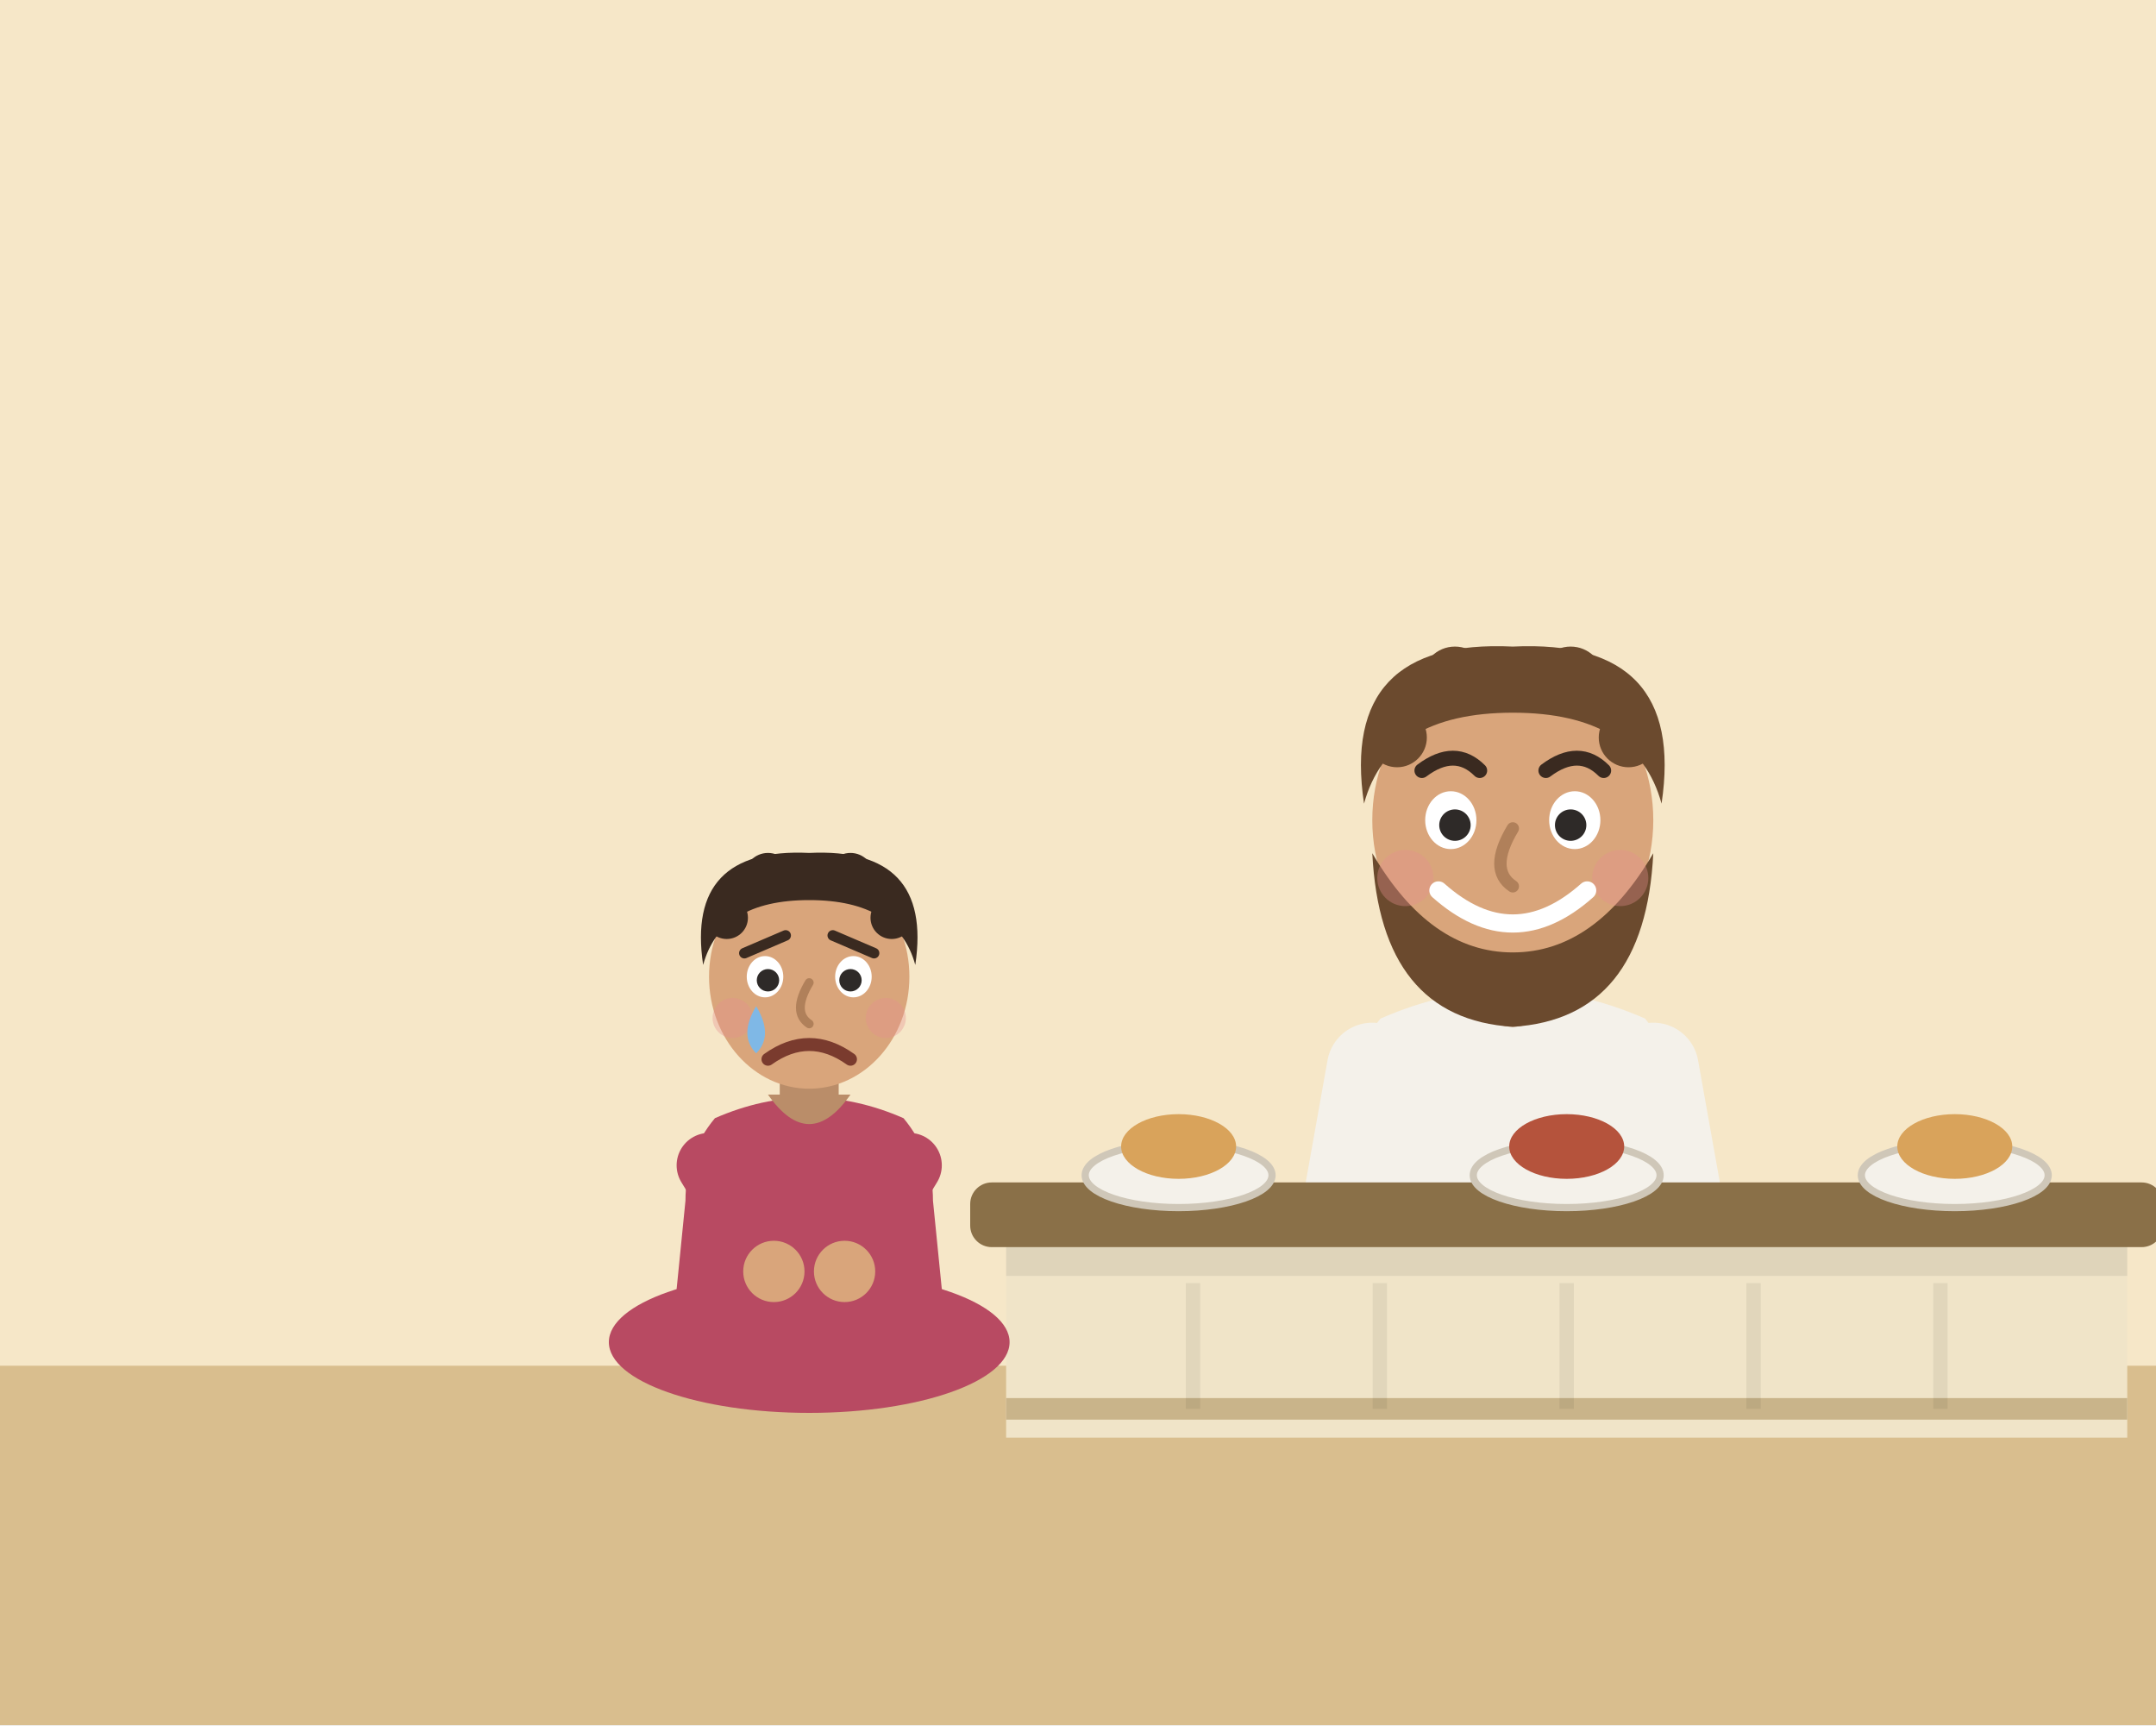
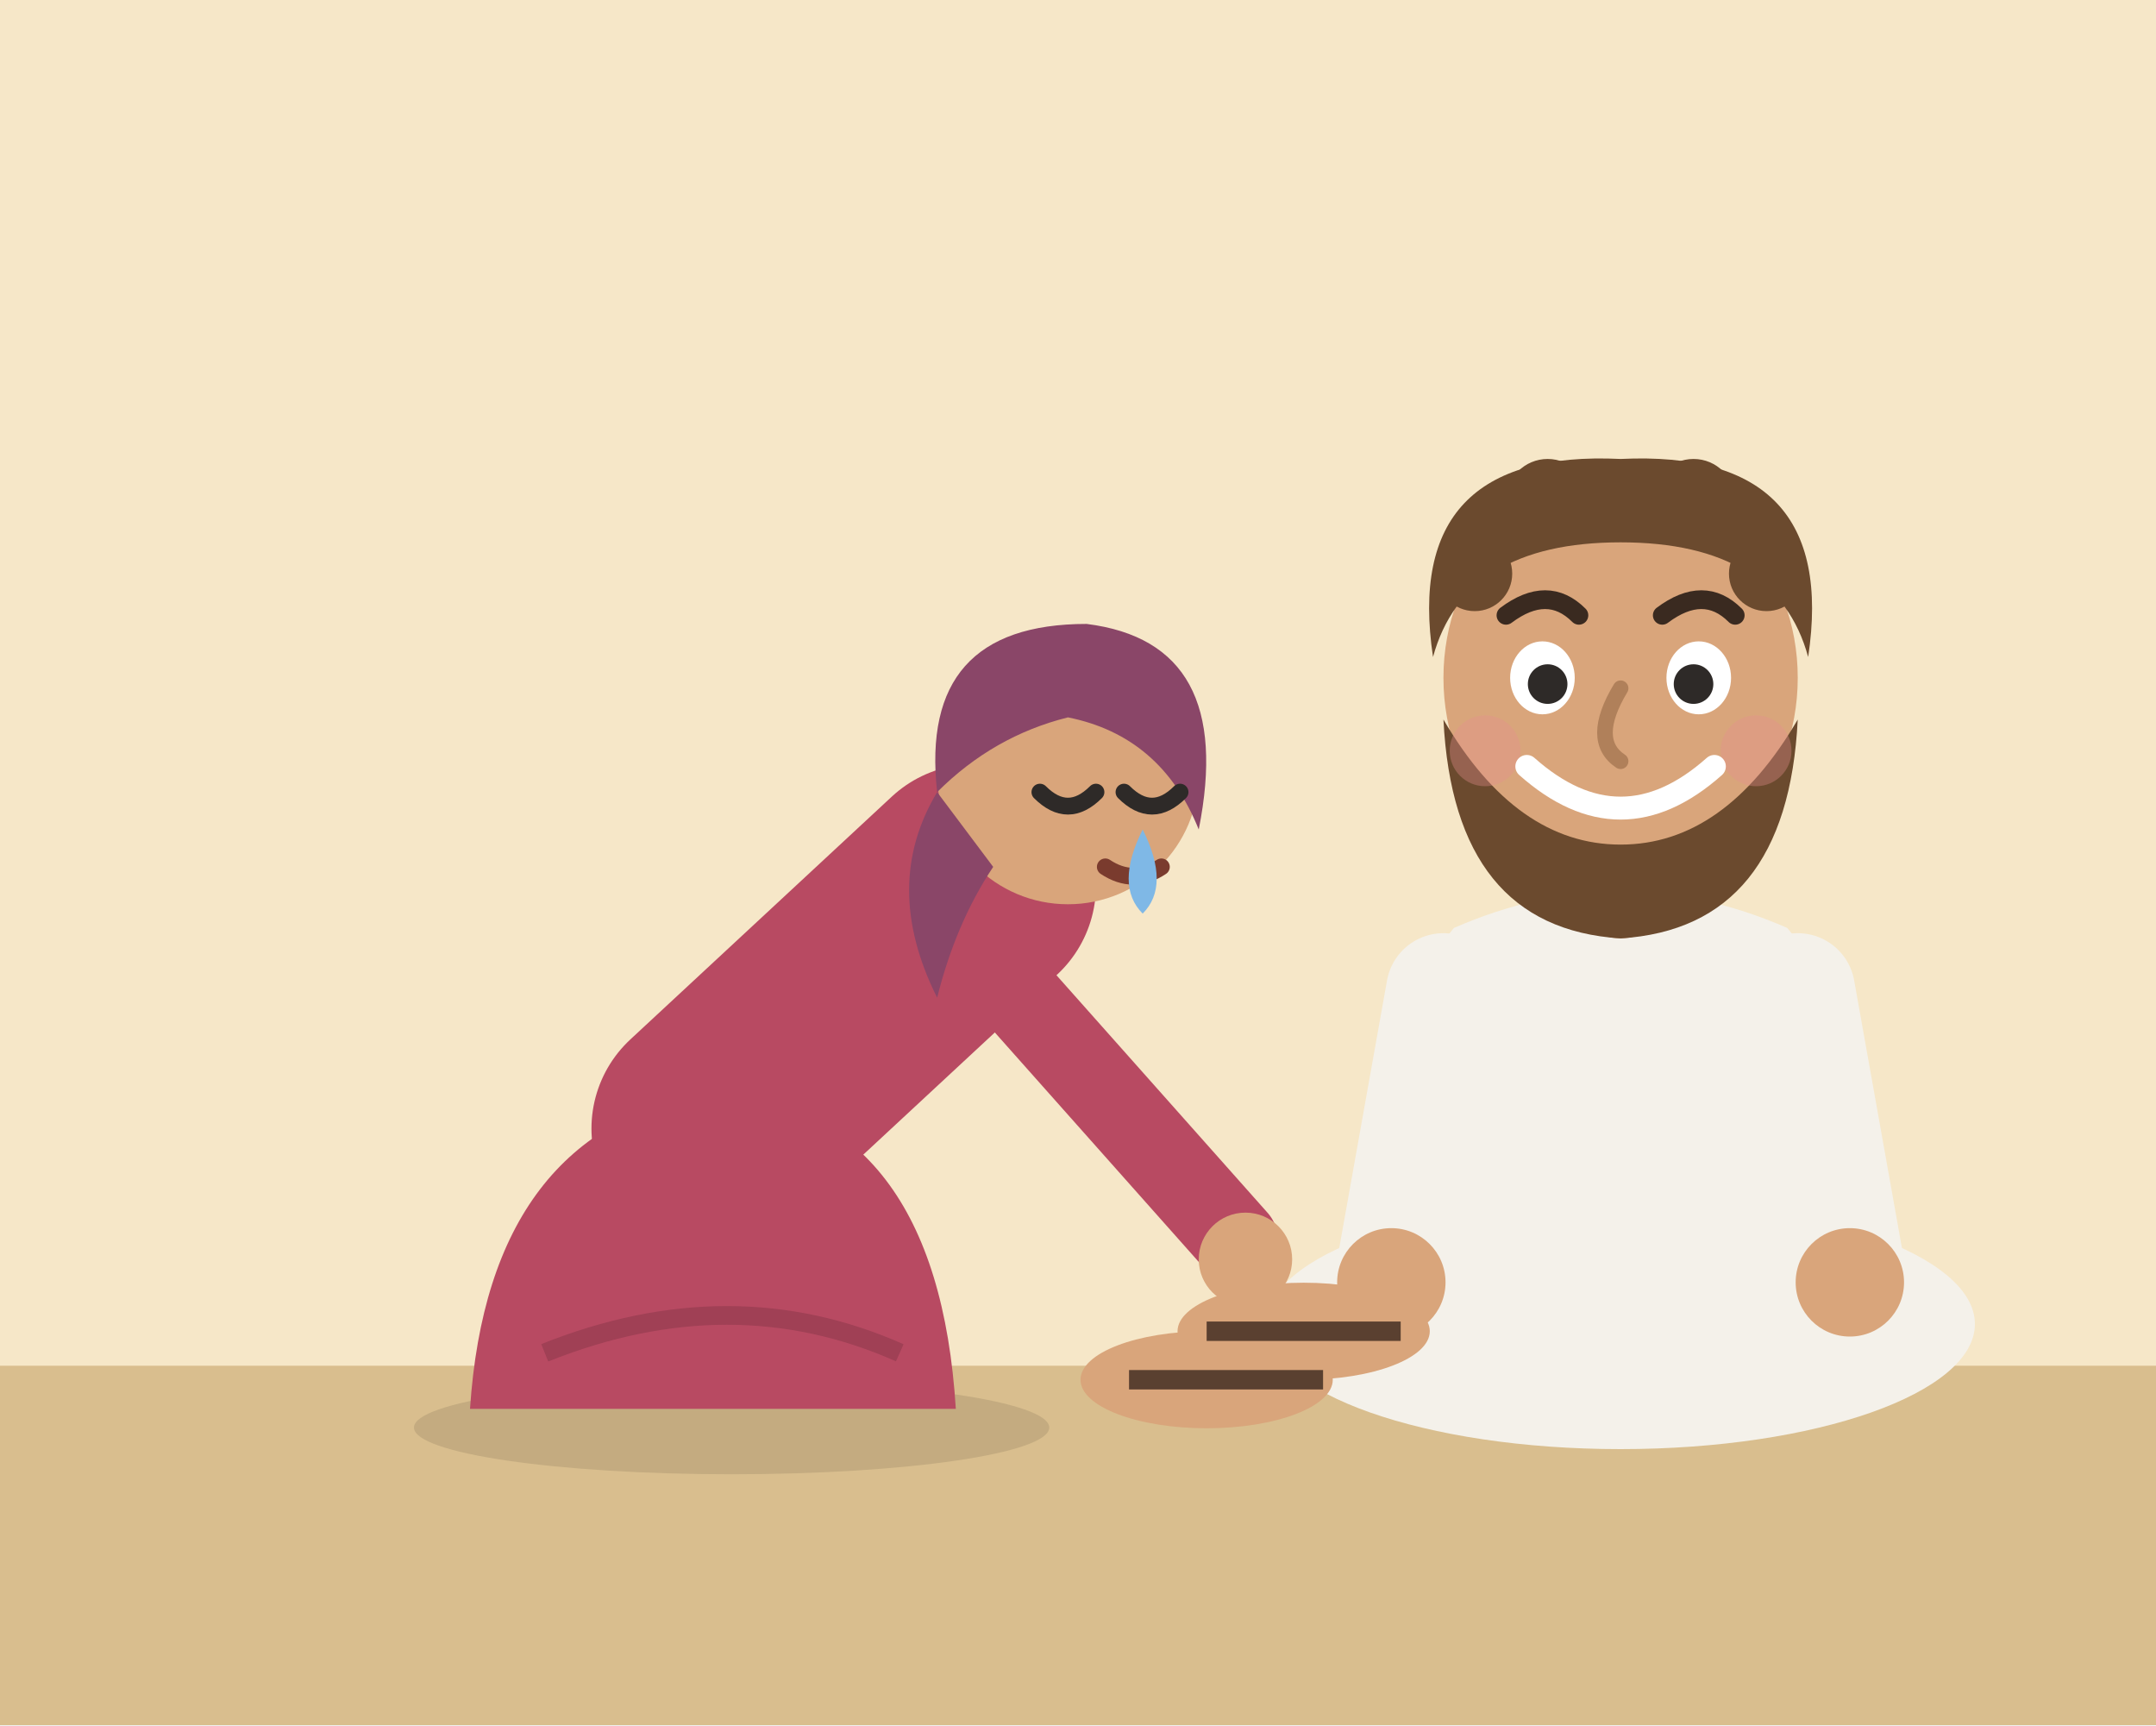
<svg xmlns="http://www.w3.org/2000/svg" viewBox="0 0 300 240">
  <rect width="300" height="240" fill="#F6E7C8" />
  <rect y="190" width="300" height="50" fill="#D9BE8E" />
-   <g transform="translate(176,81.9) scale(1.15)">
+   <g transform="translate(182,53.7) scale(1.45)">
    <line x1="13" y1="58" x2="8" y2="86" stroke="#F4F1EA" stroke-width="11" stroke-linecap="round" />
    <line x1="47" y1="58" x2="52" y2="86" stroke="#F4F1EA" stroke-width="11" stroke-linecap="round" />
    <rect x="25" y="40" width="10" height="14" rx="4" fill="#BA8D69" />
    <path d="M14 52Q30 45 46 52Q51 58 51 66L53 86H7L9 66Q9 58 14 52Z" fill="#F4F1EA" />
    <ellipse cx="30" cy="90" rx="34" ry="12" fill="#F4F1EA" />
    <path d="M23 48Q30 58 37 48Z" fill="#BA8D69" />
    <circle cx="8" cy="86" r="5.2" fill="#D9A57B" />
    <circle cx="52" cy="86" r="5.2" fill="#D9A57B" />
    <ellipse cx="30" cy="28" rx="17" ry="19" fill="#D9A57B" />
    <path d="M12 26Q9 6 30 7Q51 6 48 26Q45 15 30 15Q15 15 12 26Z" fill="#6B4A2E" />
    <circle cx="16" cy="18" r="3.6" fill="#6B4A2E" />
    <circle cx="44" cy="18" r="3.6" fill="#6B4A2E" />
    <circle cx="23" cy="11" r="4" fill="#6B4A2E" />
    <circle cx="37" cy="11" r="4" fill="#6B4A2E" />
    <path d="M13 32Q14 52 30 53Q46 52 47 32Q40 44 30 44Q20 44 13 32Z" fill="#6B4A2E" />
    <ellipse cx="22.5" cy="28" rx="3.1" ry="3.5" fill="#fff" />
    <ellipse cx="37.5" cy="28" rx="3.1" ry="3.5" fill="#fff" />
    <circle cx="23" cy="28.6" r="1.9" fill="#2E2A28" />
    <circle cx="37" cy="28.6" r="1.9" fill="#2E2A28" />
    <circle cx="17" cy="35" r="3.4" fill="#E58E8E" opacity=".35" />
    <circle cx="43" cy="35" r="3.4" fill="#E58E8E" opacity=".35" />
    <path d="M30 29q-3 5 0 7" stroke="#B0805A" stroke-width="1.5" fill="none" stroke-linecap="round" />
    <path d="M21 36.5q9 8 18 0" stroke="#FFFFFF" stroke-width="2.2" fill="none" stroke-linecap="round" />
    <path d="M19 22q4-3 7 0M34 22q4-3 7 0" stroke="#3A2A20" stroke-width="1.8" fill="none" stroke-linecap="round" />
  </g>
-   <rect x="140" y="172.5" width="156" height="27.5" fill="#F0E4C8" />
-   <rect x="140" y="172.5" width="156" height="5" fill="#00000012" />
-   <path d="M140 196H296" stroke="#C9B48A" stroke-width="3" />
-   <path d="M166 178.5V196" stroke="#00000010" stroke-width="2" />
-   <path d="M192 178.5V196" stroke="#00000010" stroke-width="2" />
-   <path d="M218 178.5V196" stroke="#00000010" stroke-width="2" />
-   <path d="M244 178.5V196" stroke="#00000010" stroke-width="2" />
-   <path d="M270 178.5V196" stroke="#00000010" stroke-width="2" />
-   <rect x="135" y="164.5" width="166" height="9" rx="3" fill="#8A7048" />
-   <ellipse cx="164" cy="163.5" rx="13" ry="4.5" fill="#F4F1EA" stroke="#CFC7B8" />
-   <ellipse cx="164" cy="159.5" rx="8" ry="4.5" fill="#D9A35B" />
-   <ellipse cx="218" cy="163.5" rx="13" ry="4.5" fill="#F4F1EA" stroke="#CFC7B8" />
-   <ellipse cx="218" cy="159.5" rx="8" ry="4.5" fill="#B5533C" />
-   <ellipse cx="272" cy="163.5" rx="13" ry="4.5" fill="#F4F1EA" stroke="#CFC7B8" />
-   <ellipse cx="272" cy="159.5" rx="8" ry="4.5" fill="#D9A35B" />
-   <g transform="translate(88,112.92) scale(0.82)">
-     <line x1="13" y1="60" x2="24" y2="78" stroke="#B84A62" stroke-width="11" stroke-linecap="round" />
-     <line x1="47" y1="60" x2="36" y2="78" stroke="#B84A62" stroke-width="11" stroke-linecap="round" />
-     <rect x="25" y="40" width="10" height="14" rx="4" fill="#BA8D69" />
-     <path d="M14 52Q30 45 46 52Q51 58 51 66L53 86H7L9 66Q9 58 14 52Z" fill="#B84A62" />
-     <ellipse cx="30" cy="90" rx="34" ry="12" fill="#B84A62" />
-     <path d="M23 48Q30 58 37 48Z" fill="#BA8D69" />
-     <circle cx="24" cy="78" r="5.2" fill="#D9A57B" />
-     <circle cx="36" cy="78" r="5.2" fill="#D9A57B" />
-     <ellipse cx="30" cy="28" rx="17" ry="19" fill="#D9A57B" />
-     <path d="M12 26Q9 6 30 7Q51 6 48 26Q45 15 30 15Q15 15 12 26Z" fill="#3A2A20" />
-     <circle cx="16" cy="18" r="3.6" fill="#3A2A20" />
-     <circle cx="44" cy="18" r="3.6" fill="#3A2A20" />
-     <circle cx="23" cy="11" r="4" fill="#3A2A20" />
-     <circle cx="37" cy="11" r="4" fill="#3A2A20" />
-     <ellipse cx="22.5" cy="28" rx="3.1" ry="3.5" fill="#fff" />
-     <ellipse cx="37.5" cy="28" rx="3.1" ry="3.5" fill="#fff" />
-     <circle cx="23" cy="28.6" r="1.9" fill="#2E2A28" />
-     <circle cx="37" cy="28.6" r="1.9" fill="#2E2A28" />
-     <circle cx="17" cy="35" r="3.4" fill="#E58E8E" opacity=".35" />
-     <circle cx="43" cy="35" r="3.4" fill="#E58E8E" opacity=".35" />
-     <path d="M30 29q-3 5 0 7" stroke="#B0805A" stroke-width="1.5" fill="none" stroke-linecap="round" />
-     <path d="M23 42q7-5 14 0" stroke="#7A3B2E" stroke-width="2.2" fill="none" stroke-linecap="round" />
-     <path d="M19 24l7-3M41 24l-7-3" stroke="#3A2A20" stroke-width="1.8" stroke-linecap="round" />
-     <path d="M21 33q-3 5 0 8q3-3 0-8z" fill="#7FB8E6" />
+   <g transform="translate(176,196) scale(1.35,1.35)">
+     <ellipse cx="-6" cy="-3" rx="13" ry="5" fill="#D9A57B" />
+     <ellipse cx="4" cy="-8" rx="13" ry="5" fill="#D9A57B" />
+     <path d="M-14 -3h20M-6 -8h20" stroke="#5A4030" stroke-width="2" />
+   </g>
+   <g transform="translate(101.8,196) scale(1.3)">
+     <ellipse cx="0" cy="2" rx="34" ry="5" fill="#000" opacity=".1" />
+     <path d="M-28 0Q-26 -30 -2 -34Q22 -32 24 0Z" fill="#B84A62" />
+     <path d="M-20 -6Q0 -14 18 -6" stroke="#8F394C" stroke-width="2" fill="none" opacity=".6" />
+     <line x1="-2" y1="-30" x2="26" y2="-56" stroke="#B84A62" stroke-width="26" stroke-linecap="round" />
+     <line x1="22" y1="-54" x2="54" y2="-18" stroke="#B84A62" stroke-width="9" stroke-linecap="round" />
+     <circle cx="55" cy="-16" r="5" fill="#D9A57B" />
+     <circle cx="36" cy="-68" r="14" fill="#D9A57B" />
+     <path d="M22 -66Q20 -84 38 -84Q54 -82 50 -62Q46 -72 36 -74Q28 -72 22 -66ZM22 -66Q16 -56 22 -44Q24 -52 28 -58Z" fill="#8A4668" />
+     <path d="M33 -66q3 3 6 0M42 -66q3 3 6 0" stroke="#2E2A28" stroke-width="1.8" fill="none" stroke-linecap="round" />
+     <path d="M40 -58q3 2 6 0" stroke="#7A3B2E" stroke-width="1.8" fill="none" stroke-linecap="round" />
+     <path d="M44 -62q-3 6 0 9q3-3 0-9z" fill="#7FB8E6" />
  </g>
</svg>
